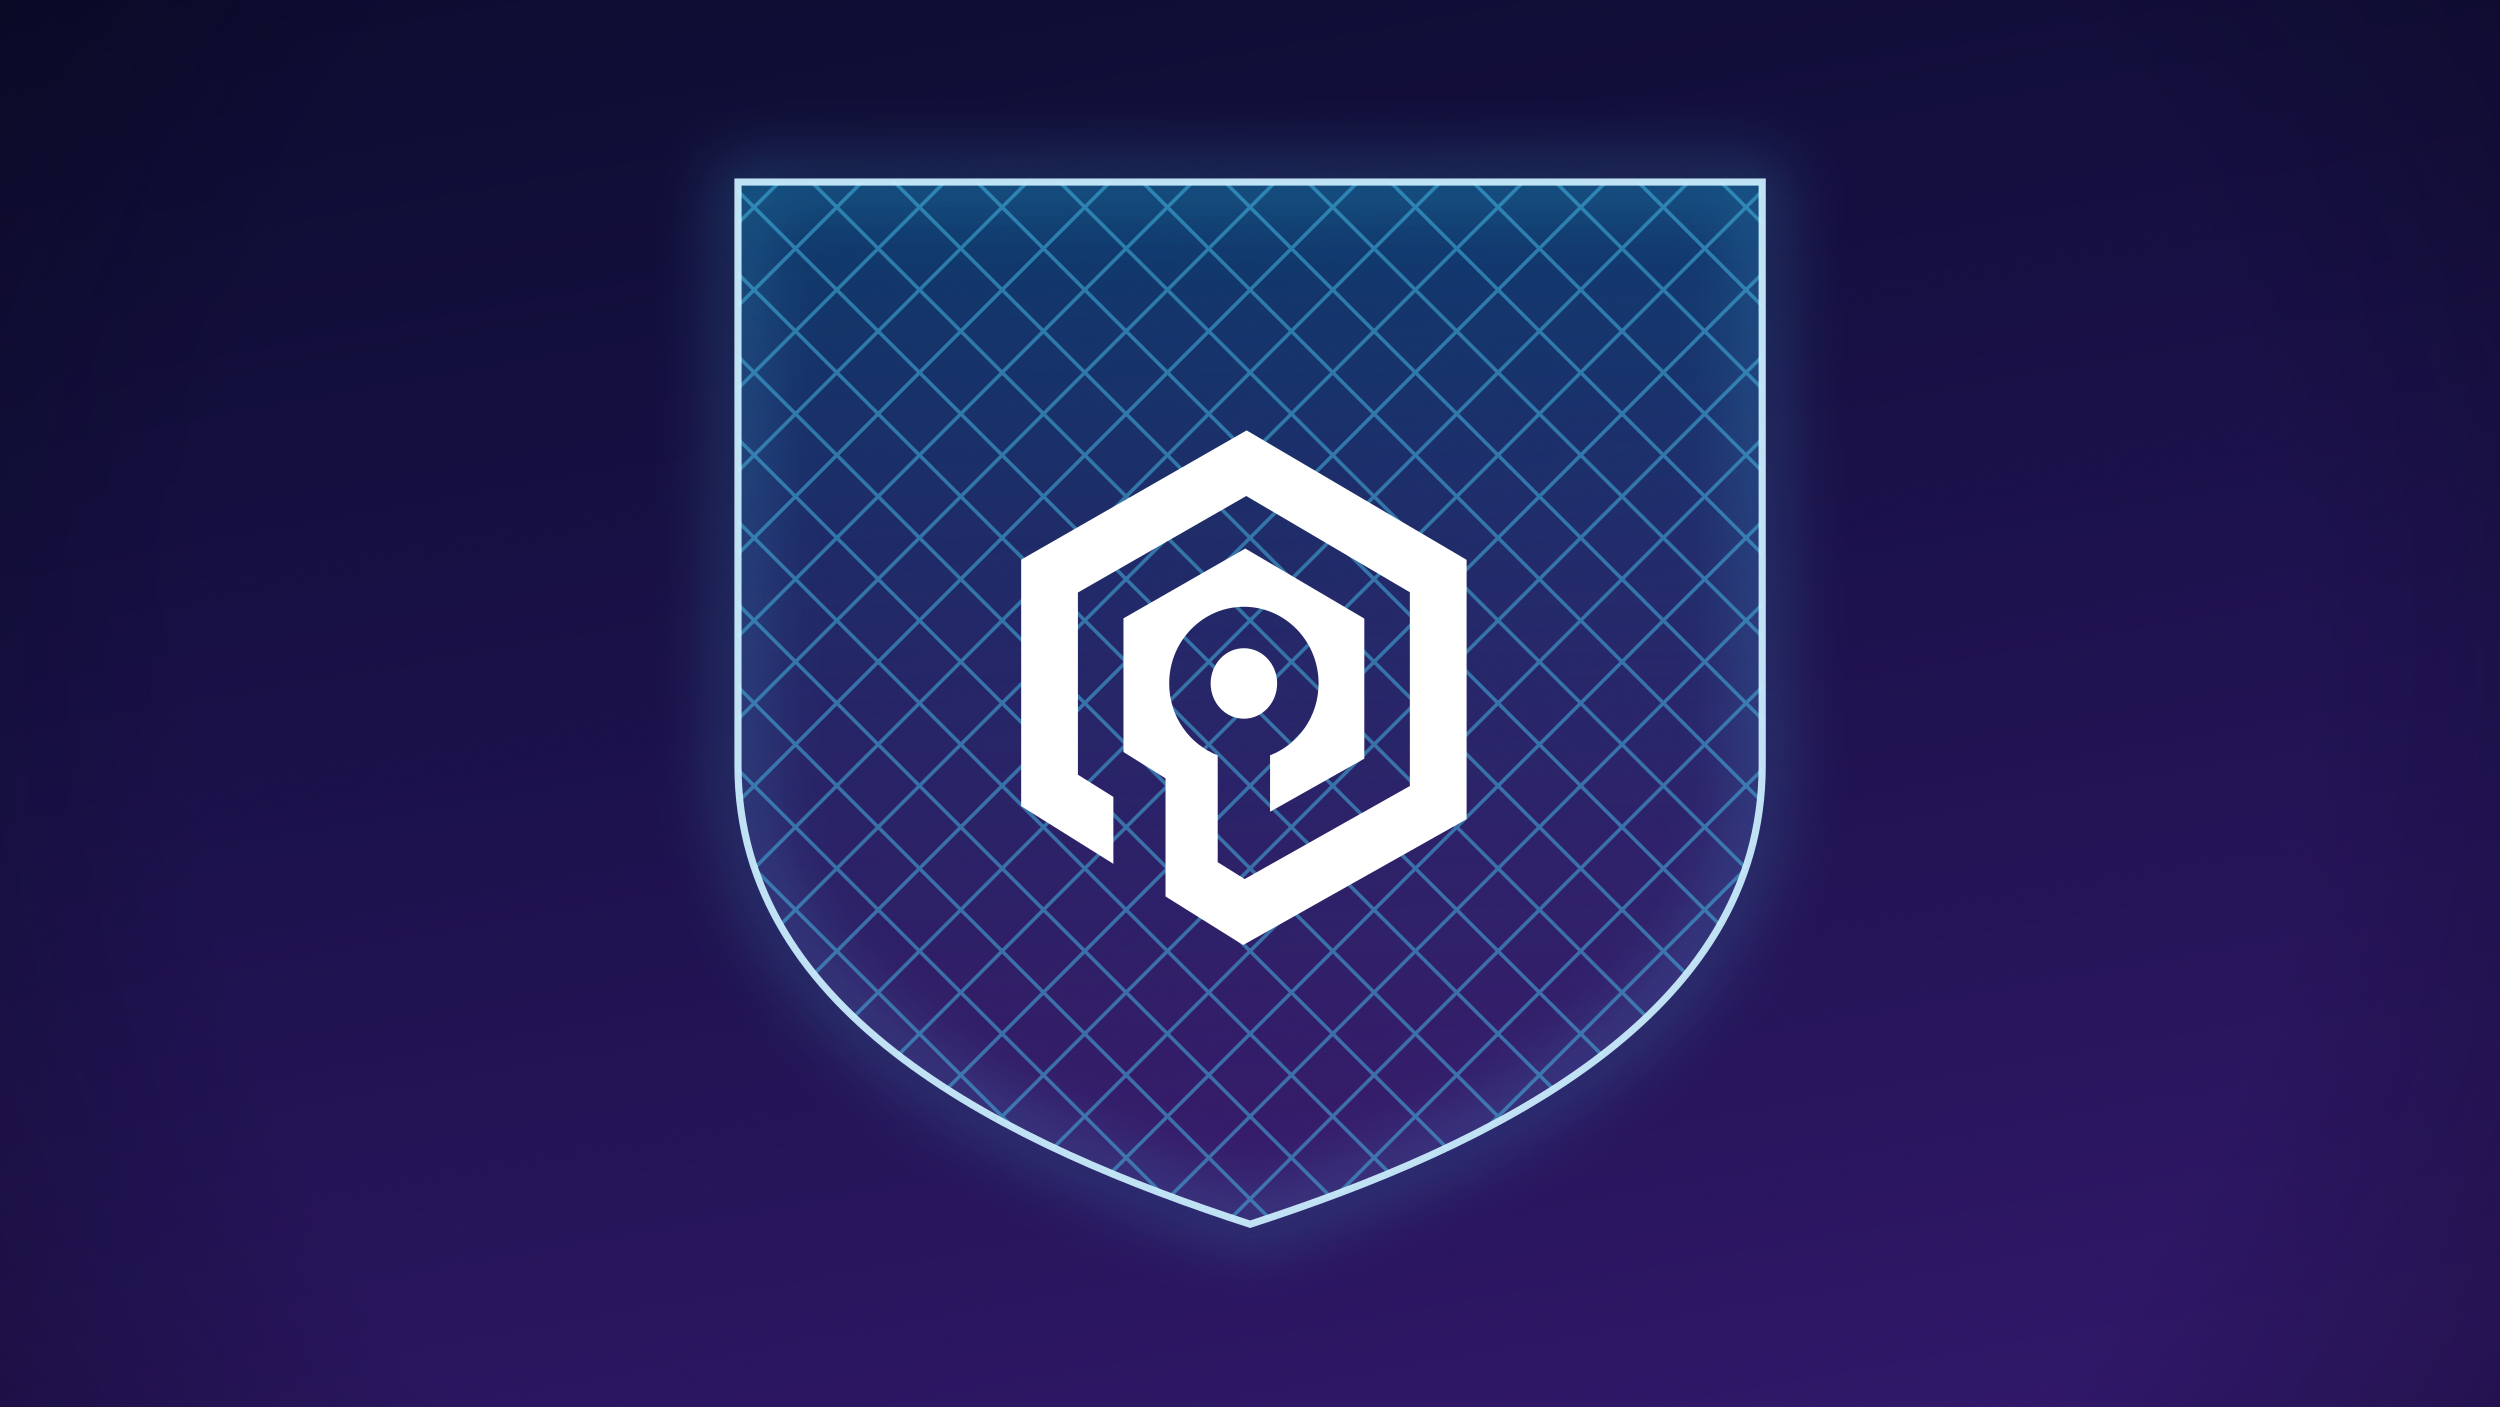
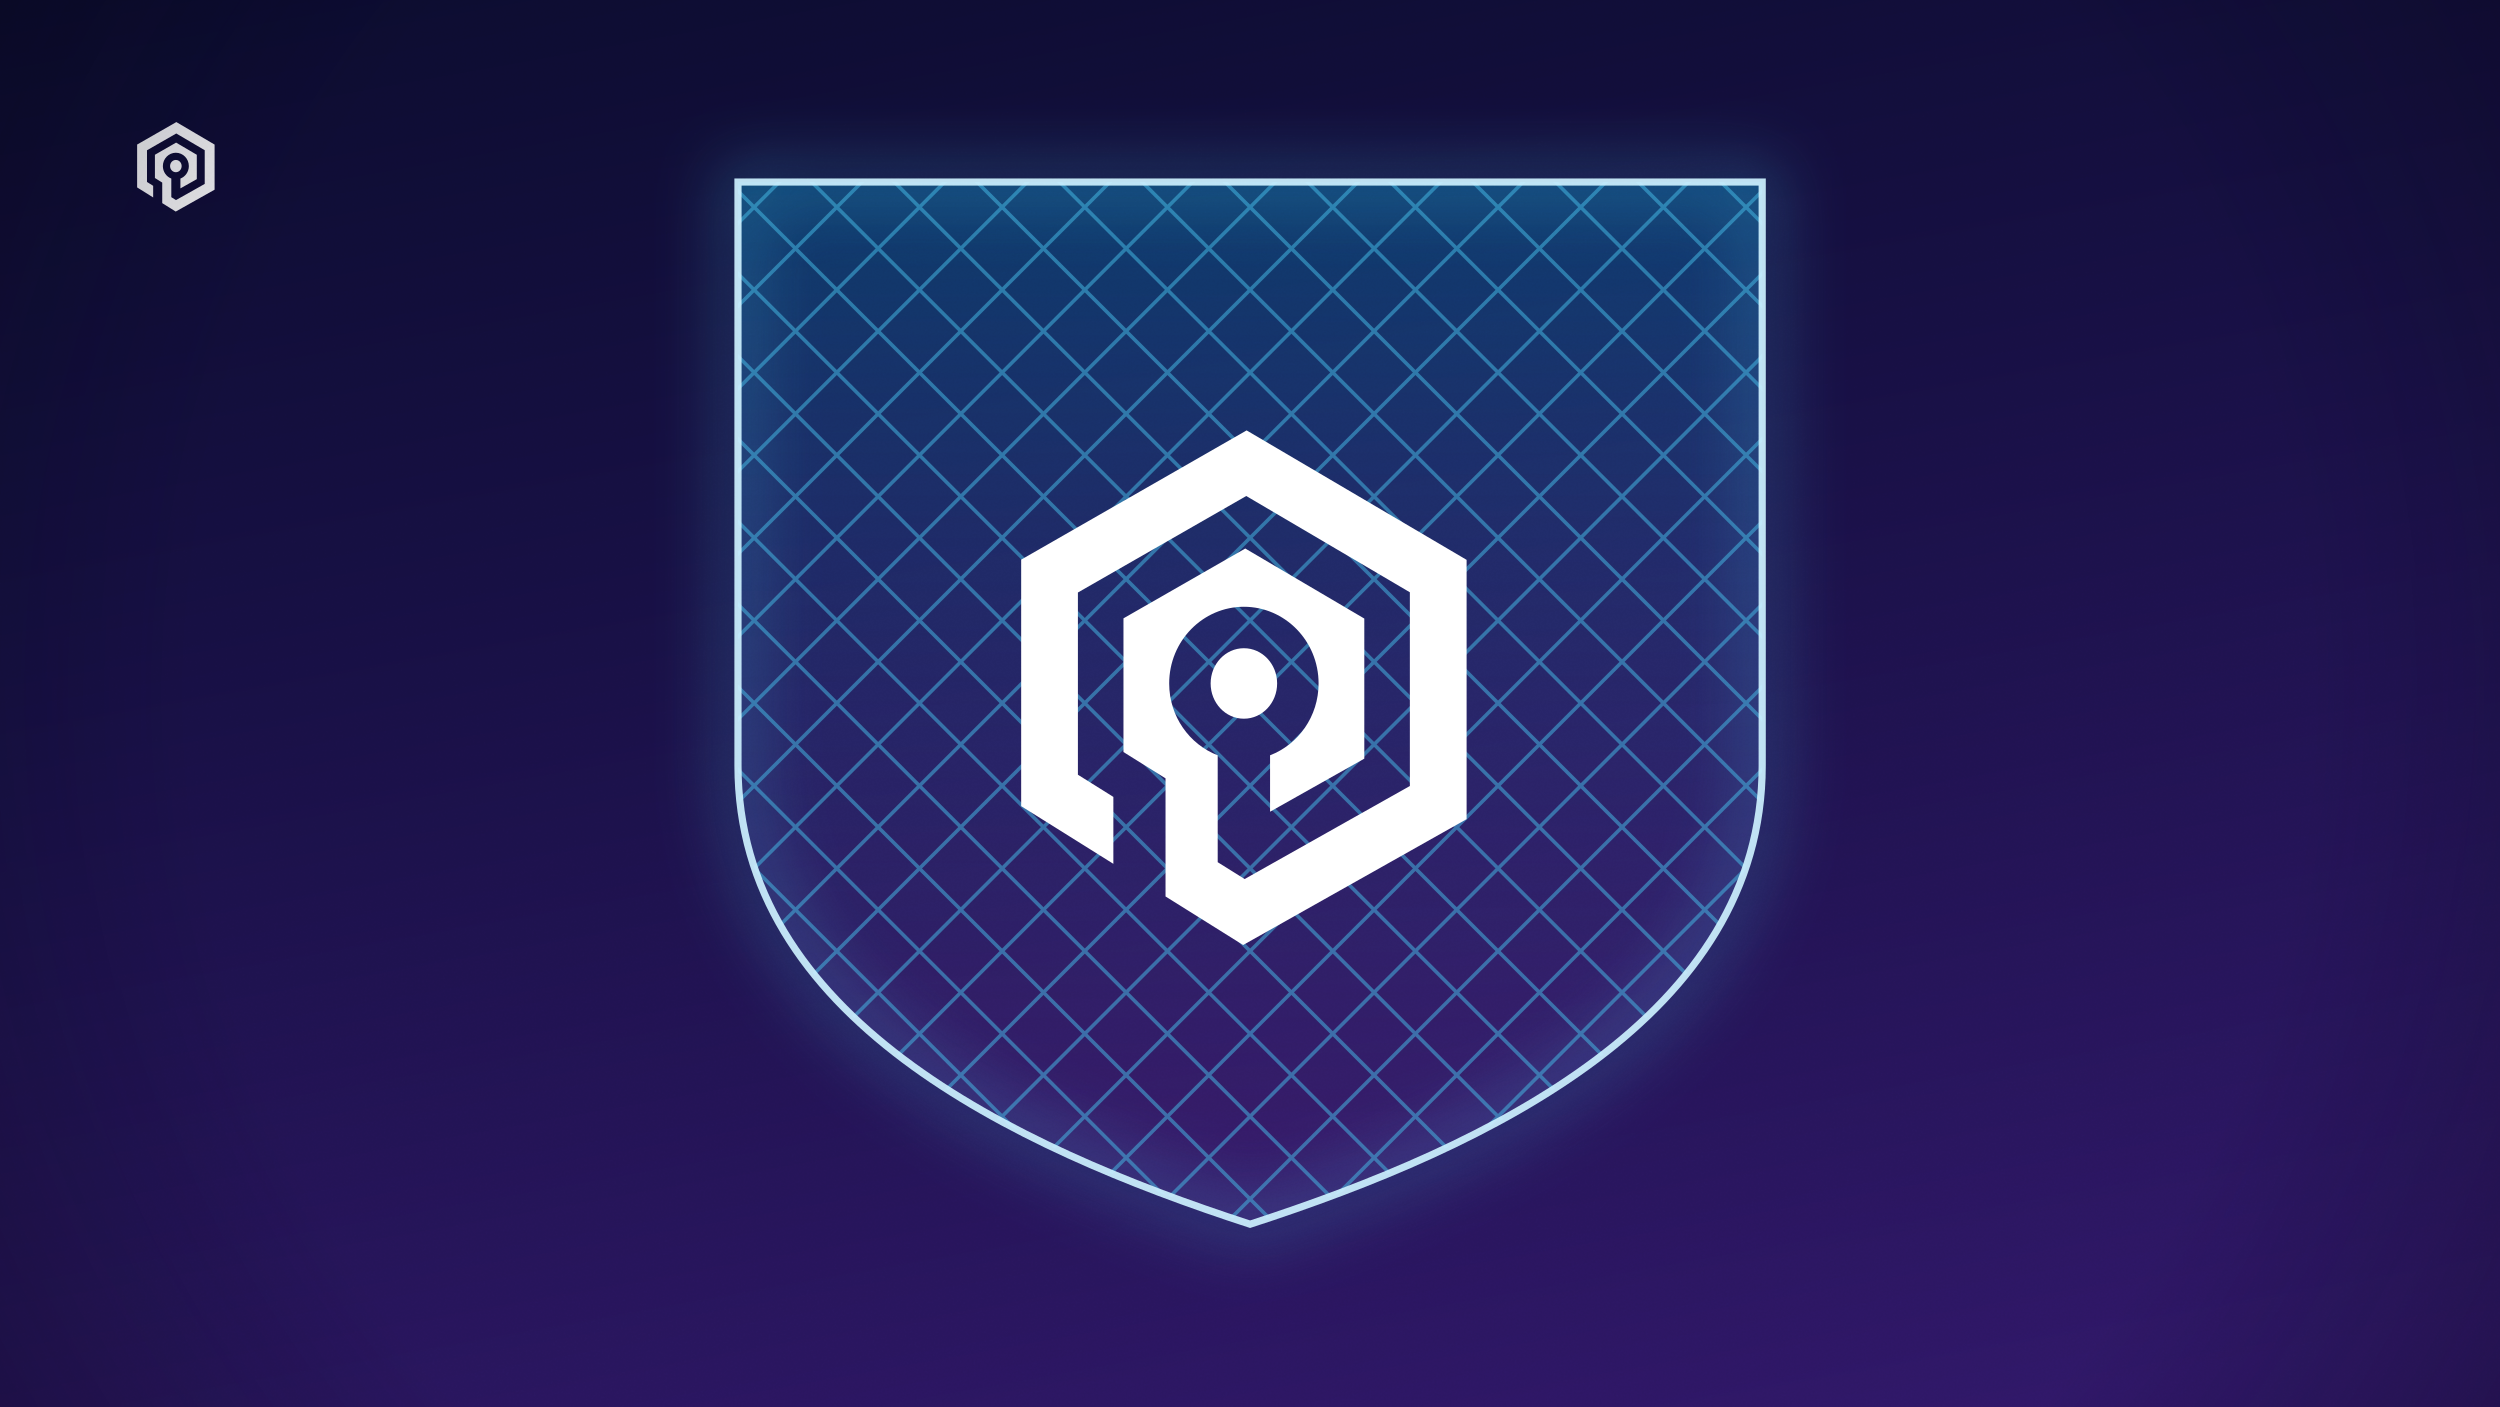
<svg xmlns="http://www.w3.org/2000/svg" width="1920" height="1080" viewBox="264.3 153.7 1391.3 782.6">
  <defs>
    <linearGradient id="sky" x1="0" y1="0" x2="0.32" y2="1">
      <stop offset="0" stop-color="#060A24" />
      <stop offset="0.48" stop-color="#171043" />
      <stop offset="1" stop-color="#301868" />
    </linearGradient>
    <radialGradient id="focus" gradientUnits="userSpaceOnUse" cx="960" cy="540" r="900">
      <stop offset="0" stop-color="#00A3E0" stop-opacity="0.42" />
      <stop offset="0.35" stop-color="#963CBD" stop-opacity="0.20" />
      <stop offset="1" stop-color="#963CBD" stop-opacity="0" />
    </radialGradient>
    <radialGradient id="vignette" gradientUnits="userSpaceOnUse" cx="960" cy="540" r="1180">
      <stop offset="0.5" stop-color="#03040F" stop-opacity="0" />
      <stop offset="1" stop-color="#03040F" stop-opacity="0.8" />
    </radialGradient>
    <radialGradient id="scrim">
      <stop offset="0" stop-color="#060A24" stop-opacity="0.72" />
      <stop offset="0.6" stop-color="#060A24" stop-opacity="0.45" />
      <stop offset="1" stop-color="#060A24" stop-opacity="0" />
    </radialGradient>
    <filter id="grain" x="0" y="0" width="100%" height="100%">
      <feTurbulence type="fractalNoise" baseFrequency="0.85" numOctaves="4" stitchTiles="stitch" />
      <feColorMatrix type="saturate" values="0" />
    </filter>
    <radialGradient id="h-cyan">
      <stop offset="0" stop-color="#46BDE9" stop-opacity="0.75" />
      <stop offset="0.4" stop-color="#46BDE9" stop-opacity="0.22" />
      <stop offset="1" stop-color="#46BDE9" stop-opacity="0" />
    </radialGradient>
    <radialGradient id="h-ice">
      <stop offset="0" stop-color="#CCF1FF" stop-opacity="0.75" />
      <stop offset="0.4" stop-color="#CCF1FF" stop-opacity="0.22" />
      <stop offset="1" stop-color="#CCF1FF" stop-opacity="0" />
    </radialGradient>
    <radialGradient id="h-mint">
      <stop offset="0" stop-color="#2CD5C4" stop-opacity="0.75" />
      <stop offset="0.4" stop-color="#2CD5C4" stop-opacity="0.22" />
      <stop offset="1" stop-color="#2CD5C4" stop-opacity="0" />
    </radialGradient>
    <radialGradient id="h-coral">
      <stop offset="0" stop-color="#F65275" stop-opacity="0.75" />
      <stop offset="0.4" stop-color="#F65275" stop-opacity="0.22" />
      <stop offset="1" stop-color="#F65275" stop-opacity="0" />
    </radialGradient>
    <radialGradient id="h-violet">
      <stop offset="0" stop-color="#963CBD" stop-opacity="0.75" />
      <stop offset="0.4" stop-color="#963CBD" stop-opacity="0.22" />
      <stop offset="1" stop-color="#963CBD" stop-opacity="0" />
    </radialGradient>
    <radialGradient id="h-gold">
      <stop offset="0" stop-color="#FFB81C" stop-opacity="0.75" />
      <stop offset="0.4" stop-color="#FFB81C" stop-opacity="0.22" />
      <stop offset="1" stop-color="#FFB81C" stop-opacity="0" />
    </radialGradient>
    <filter id="blur3" x="-70%" y="-70%" width="240%" height="240%">
      <feGaussianBlur stdDeviation="3" />
    </filter>
    <filter id="blur8" x="-70%" y="-70%" width="240%" height="240%">
      <feGaussianBlur stdDeviation="8" />
    </filter>
    <filter id="blur18" x="-70%" y="-70%" width="240%" height="240%">
      <feGaussianBlur stdDeviation="18" />
    </filter>
    <filter id="blur40" x="-70%" y="-70%" width="240%" height="240%">
      <feGaussianBlur stdDeviation="40" />
    </filter>
  </defs>
  <rect width="1920" height="1080" fill="url(#sky)" />
  <clipPath id="shieldClean">
    <path d="M 675 255 L 1245 255 L 1245 579.8 C 1245 719 1094 791.5 960 835 C 826.1 791.5 675 719 675 579.8 Z" />
  </clipPath>
  <linearGradient id="shieldCleanFill" x1="0" y1="0" x2="0" y2="1">
    <stop offset="0" stop-color="#00A3E0" stop-opacity="0.3" />
    <stop offset="1" stop-color="#963CBD" stop-opacity="0.12" />
  </linearGradient>
  <g clip-path="url(#shieldClean)">
    <path d="M 675 255 L 1245 255 L 1245 579.8 C 1245 719 1094 791.5 960 835 C 826.1 791.5 675 719 675 579.8 Z" fill="url(#shieldCleanFill)" />
    <g opacity="0.5">
      <line x1="-720" y1="245" x2="-120" y2="845" stroke="#46BDE9" stroke-width="2" />
      <line x1="-120" y1="245" x2="-720" y2="845" stroke="#46BDE9" stroke-width="2" />
      <line x1="-674" y1="245" x2="-74" y2="845" stroke="#46BDE9" stroke-width="2" />
      <line x1="-74" y1="245" x2="-674" y2="845" stroke="#46BDE9" stroke-width="2" />
      <line x1="-628" y1="245" x2="-28" y2="845" stroke="#46BDE9" stroke-width="2" />
      <line x1="-28" y1="245" x2="-628" y2="845" stroke="#46BDE9" stroke-width="2" />
      <line x1="-582" y1="245" x2="18" y2="845" stroke="#46BDE9" stroke-width="2" />
      <line x1="18" y1="245" x2="-582" y2="845" stroke="#46BDE9" stroke-width="2" />
      <line x1="-536" y1="245" x2="64" y2="845" stroke="#46BDE9" stroke-width="2" />
      <line x1="64" y1="245" x2="-536" y2="845" stroke="#46BDE9" stroke-width="2" />
      <line x1="-490" y1="245" x2="110" y2="845" stroke="#46BDE9" stroke-width="2" />
      <line x1="110" y1="245" x2="-490" y2="845" stroke="#46BDE9" stroke-width="2" />
      <line x1="-444" y1="245" x2="156" y2="845" stroke="#46BDE9" stroke-width="2" />
      <line x1="156" y1="245" x2="-444" y2="845" stroke="#46BDE9" stroke-width="2" />
      <line x1="-398" y1="245" x2="202" y2="845" stroke="#46BDE9" stroke-width="2" />
      <line x1="202" y1="245" x2="-398" y2="845" stroke="#46BDE9" stroke-width="2" />
      <line x1="-352" y1="245" x2="248" y2="845" stroke="#46BDE9" stroke-width="2" />
      <line x1="248" y1="245" x2="-352" y2="845" stroke="#46BDE9" stroke-width="2" />
      <line x1="-306" y1="245" x2="294" y2="845" stroke="#46BDE9" stroke-width="2" />
      <line x1="294" y1="245" x2="-306" y2="845" stroke="#46BDE9" stroke-width="2" />
      <line x1="-260" y1="245" x2="340" y2="845" stroke="#46BDE9" stroke-width="2" />
      <line x1="340" y1="245" x2="-260" y2="845" stroke="#46BDE9" stroke-width="2" />
      <line x1="-214" y1="245" x2="386" y2="845" stroke="#46BDE9" stroke-width="2" />
      <line x1="386" y1="245" x2="-214" y2="845" stroke="#46BDE9" stroke-width="2" />
      <line x1="-168" y1="245" x2="432" y2="845" stroke="#46BDE9" stroke-width="2" />
      <line x1="432" y1="245" x2="-168" y2="845" stroke="#46BDE9" stroke-width="2" />
      <line x1="-122" y1="245" x2="478" y2="845" stroke="#46BDE9" stroke-width="2" />
      <line x1="478" y1="245" x2="-122" y2="845" stroke="#46BDE9" stroke-width="2" />
      <line x1="-76" y1="245" x2="524" y2="845" stroke="#46BDE9" stroke-width="2" />
      <line x1="524" y1="245" x2="-76" y2="845" stroke="#46BDE9" stroke-width="2" />
      <line x1="-30" y1="245" x2="570" y2="845" stroke="#46BDE9" stroke-width="2" />
      <line x1="570" y1="245" x2="-30" y2="845" stroke="#46BDE9" stroke-width="2" />
      <line x1="16" y1="245" x2="616" y2="845" stroke="#46BDE9" stroke-width="2" />
      <line x1="616" y1="245" x2="16" y2="845" stroke="#46BDE9" stroke-width="2" />
      <line x1="62" y1="245" x2="662" y2="845" stroke="#46BDE9" stroke-width="2" />
      <line x1="662" y1="245" x2="62" y2="845" stroke="#46BDE9" stroke-width="2" />
      <line x1="108" y1="245" x2="708" y2="845" stroke="#46BDE9" stroke-width="2" />
      <line x1="708" y1="245" x2="108" y2="845" stroke="#46BDE9" stroke-width="2" />
      <line x1="154" y1="245" x2="754" y2="845" stroke="#46BDE9" stroke-width="2" />
      <line x1="754" y1="245" x2="154" y2="845" stroke="#46BDE9" stroke-width="2" />
      <line x1="200" y1="245" x2="800" y2="845" stroke="#46BDE9" stroke-width="2" />
      <line x1="800" y1="245" x2="200" y2="845" stroke="#46BDE9" stroke-width="2" />
      <line x1="246" y1="245" x2="846" y2="845" stroke="#46BDE9" stroke-width="2" />
      <line x1="846" y1="245" x2="246" y2="845" stroke="#46BDE9" stroke-width="2" />
      <line x1="292" y1="245" x2="892" y2="845" stroke="#46BDE9" stroke-width="2" />
      <line x1="892" y1="245" x2="292" y2="845" stroke="#46BDE9" stroke-width="2" />
      <line x1="338" y1="245" x2="938" y2="845" stroke="#46BDE9" stroke-width="2" />
      <line x1="938" y1="245" x2="338" y2="845" stroke="#46BDE9" stroke-width="2" />
      <line x1="384" y1="245" x2="984" y2="845" stroke="#46BDE9" stroke-width="2" />
      <line x1="984" y1="245" x2="384" y2="845" stroke="#46BDE9" stroke-width="2" />
      <line x1="430" y1="245" x2="1030" y2="845" stroke="#46BDE9" stroke-width="2" />
      <line x1="1030" y1="245" x2="430" y2="845" stroke="#46BDE9" stroke-width="2" />
      <line x1="476" y1="245" x2="1076" y2="845" stroke="#46BDE9" stroke-width="2" />
      <line x1="1076" y1="245" x2="476" y2="845" stroke="#46BDE9" stroke-width="2" />
      <line x1="522" y1="245" x2="1122" y2="845" stroke="#46BDE9" stroke-width="2" />
      <line x1="1122" y1="245" x2="522" y2="845" stroke="#46BDE9" stroke-width="2" />
      <line x1="568" y1="245" x2="1168" y2="845" stroke="#46BDE9" stroke-width="2" />
      <line x1="1168" y1="245" x2="568" y2="845" stroke="#46BDE9" stroke-width="2" />
      <line x1="614" y1="245" x2="1214" y2="845" stroke="#46BDE9" stroke-width="2" />
      <line x1="1214" y1="245" x2="614" y2="845" stroke="#46BDE9" stroke-width="2" />
      <line x1="660" y1="245" x2="1260" y2="845" stroke="#46BDE9" stroke-width="2" />
      <line x1="1260" y1="245" x2="660" y2="845" stroke="#46BDE9" stroke-width="2" />
      <line x1="706" y1="245" x2="1306" y2="845" stroke="#46BDE9" stroke-width="2" />
      <line x1="1306" y1="245" x2="706" y2="845" stroke="#46BDE9" stroke-width="2" />
      <line x1="752" y1="245" x2="1352" y2="845" stroke="#46BDE9" stroke-width="2" />
      <line x1="1352" y1="245" x2="752" y2="845" stroke="#46BDE9" stroke-width="2" />
      <line x1="798" y1="245" x2="1398" y2="845" stroke="#46BDE9" stroke-width="2" />
      <line x1="1398" y1="245" x2="798" y2="845" stroke="#46BDE9" stroke-width="2" />
      <line x1="844" y1="245" x2="1444" y2="845" stroke="#46BDE9" stroke-width="2" />
      <line x1="1444" y1="245" x2="844" y2="845" stroke="#46BDE9" stroke-width="2" />
      <line x1="890" y1="245" x2="1490" y2="845" stroke="#46BDE9" stroke-width="2" />
      <line x1="1490" y1="245" x2="890" y2="845" stroke="#46BDE9" stroke-width="2" />
      <line x1="936" y1="245" x2="1536" y2="845" stroke="#46BDE9" stroke-width="2" />
      <line x1="1536" y1="245" x2="936" y2="845" stroke="#46BDE9" stroke-width="2" />
      <line x1="982" y1="245" x2="1582" y2="845" stroke="#46BDE9" stroke-width="2" />
      <line x1="1582" y1="245" x2="982" y2="845" stroke="#46BDE9" stroke-width="2" />
      <line x1="1028" y1="245" x2="1628" y2="845" stroke="#46BDE9" stroke-width="2" />
      <line x1="1628" y1="245" x2="1028" y2="845" stroke="#46BDE9" stroke-width="2" />
      <line x1="1074" y1="245" x2="1674" y2="845" stroke="#46BDE9" stroke-width="2" />
      <line x1="1674" y1="245" x2="1074" y2="845" stroke="#46BDE9" stroke-width="2" />
      <line x1="1120" y1="245" x2="1720" y2="845" stroke="#46BDE9" stroke-width="2" />
      <line x1="1720" y1="245" x2="1120" y2="845" stroke="#46BDE9" stroke-width="2" />
      <line x1="1166" y1="245" x2="1766" y2="845" stroke="#46BDE9" stroke-width="2" />
      <line x1="1766" y1="245" x2="1166" y2="845" stroke="#46BDE9" stroke-width="2" />
      <line x1="1212" y1="245" x2="1812" y2="845" stroke="#46BDE9" stroke-width="2" />
      <line x1="1812" y1="245" x2="1212" y2="845" stroke="#46BDE9" stroke-width="2" />
      <line x1="1258" y1="245" x2="1858" y2="845" stroke="#46BDE9" stroke-width="2" />
      <line x1="1858" y1="245" x2="1258" y2="845" stroke="#46BDE9" stroke-width="2" />
      <line x1="1304" y1="245" x2="1904" y2="845" stroke="#46BDE9" stroke-width="2" />
      <line x1="1904" y1="245" x2="1304" y2="845" stroke="#46BDE9" stroke-width="2" />
      <line x1="1350" y1="245" x2="1950" y2="845" stroke="#46BDE9" stroke-width="2" />
      <line x1="1950" y1="245" x2="1350" y2="845" stroke="#46BDE9" stroke-width="2" />
      <line x1="1396" y1="245" x2="1996" y2="845" stroke="#46BDE9" stroke-width="2" />
      <line x1="1996" y1="245" x2="1396" y2="845" stroke="#46BDE9" stroke-width="2" />
      <line x1="1442" y1="245" x2="2042" y2="845" stroke="#46BDE9" stroke-width="2" />
      <line x1="2042" y1="245" x2="1442" y2="845" stroke="#46BDE9" stroke-width="2" />
      <line x1="1488" y1="245" x2="2088" y2="845" stroke="#46BDE9" stroke-width="2" />
      <line x1="2088" y1="245" x2="1488" y2="845" stroke="#46BDE9" stroke-width="2" />
      <line x1="1534" y1="245" x2="2134" y2="845" stroke="#46BDE9" stroke-width="2" />
      <line x1="2134" y1="245" x2="1534" y2="845" stroke="#46BDE9" stroke-width="2" />
      <line x1="1580" y1="245" x2="2180" y2="845" stroke="#46BDE9" stroke-width="2" />
      <line x1="2180" y1="245" x2="1580" y2="845" stroke="#46BDE9" stroke-width="2" />
      <line x1="1626" y1="245" x2="2226" y2="845" stroke="#46BDE9" stroke-width="2" />
      <line x1="2226" y1="245" x2="1626" y2="845" stroke="#46BDE9" stroke-width="2" />
      <line x1="1672" y1="245" x2="2272" y2="845" stroke="#46BDE9" stroke-width="2" />
      <line x1="2272" y1="245" x2="1672" y2="845" stroke="#46BDE9" stroke-width="2" />
      <line x1="1718" y1="245" x2="2318" y2="845" stroke="#46BDE9" stroke-width="2" />
      <line x1="2318" y1="245" x2="1718" y2="845" stroke="#46BDE9" stroke-width="2" />
      <line x1="1764" y1="245" x2="2364" y2="845" stroke="#46BDE9" stroke-width="2" />
      <line x1="2364" y1="245" x2="1764" y2="845" stroke="#46BDE9" stroke-width="2" />
      <line x1="1810" y1="245" x2="2410" y2="845" stroke="#46BDE9" stroke-width="2" />
      <line x1="2410" y1="245" x2="1810" y2="845" stroke="#46BDE9" stroke-width="2" />
      <line x1="1856" y1="245" x2="2456" y2="845" stroke="#46BDE9" stroke-width="2" />
      <line x1="2456" y1="245" x2="1856" y2="845" stroke="#46BDE9" stroke-width="2" />
      <line x1="1902" y1="245" x2="2502" y2="845" stroke="#46BDE9" stroke-width="2" />
      <line x1="2502" y1="245" x2="1902" y2="845" stroke="#46BDE9" stroke-width="2" />
      <line x1="1948" y1="245" x2="2548" y2="845" stroke="#46BDE9" stroke-width="2" />
      <line x1="2548" y1="245" x2="1948" y2="845" stroke="#46BDE9" stroke-width="2" />
      <line x1="1994" y1="245" x2="2594" y2="845" stroke="#46BDE9" stroke-width="2" />
      <line x1="2594" y1="245" x2="1994" y2="845" stroke="#46BDE9" stroke-width="2" />
      <line x1="2040" y1="245" x2="2640" y2="845" stroke="#46BDE9" stroke-width="2" />
      <line x1="2640" y1="245" x2="2040" y2="845" stroke="#46BDE9" stroke-width="2" />
    </g>
  </g>
  <path d="M 675 255 L 1245 255 L 1245 579.8 C 1245 719 1094 791.5 960 835 C 826.1 791.5 675 719 675 579.8 Z" fill="none" stroke="#46BDE9" stroke-width="16" opacity="0.35" filter="url(#blur18)" />
  <path d="M 675 255 L 1245 255 L 1245 579.8 C 1245 719 1094 791.5 960 835 C 826.1 791.5 675 719 675 579.8 Z" fill="none" stroke="#CCF1FF" stroke-width="4" opacity="0.92" />
  <g>
    <g transform="translate(828.5 385) scale(4.1096)">
      <path d="M 13.482 60.695 L 0.998 52.884 L 0.998 19.503 L 31.528 2.001 L 61.318 19.532 L 61.318 54.645 L 31.055 71.689 L 20.548 65.116 L 20.548 51.041 L 20.548 49.12 L 14.852 45.556 L 14.852 27.453 L 31.346 17.997 L 47.464 27.482 L 47.464 46.451 L 34.703 53.638 L 34.703 45.999 C 38.529 44.526 41.274 40.739 41.274 36.27 C 41.274 30.511 36.713 25.884 31.158 25.884 C 25.603 25.884 21.042 30.511 21.042 36.27 C 21.042 40.739 23.787 44.526 27.612 45.999 L 27.612 60.474 L 31.261 62.756 L 53.635 50.155 L 53.635 23.925 L 31.477 10.885 L 8.681 23.954 L 8.681 48.629 L 13.482 51.633 L 13.482 60.695 Z M 31.158 31.498 C 33.672 31.498 35.66 33.664 35.66 36.27 C 35.66 38.877 33.672 41.043 31.158 41.043 C 28.644 41.043 26.656 38.877 26.656 36.27 C 26.656 33.664 28.644 31.498 31.158 31.498 Z" fill="#FFFFFF" fill-rule="evenodd" />
    </g>
  </g>
+   <g opacity="0.92">
+     <g transform="translate(339.9 220.2) scale(0.7147)">
+       <path d="M 13.482 60.695 L 0.998 52.884 L 0.998 19.503 L 31.528 2.001 L 61.318 19.532 L 61.318 54.645 L 31.055 71.689 L 20.548 65.116 L 20.548 51.041 L 20.548 49.12 L 14.852 45.556 L 14.852 27.453 L 31.346 17.997 L 47.464 27.482 L 47.464 46.451 L 34.703 53.638 L 34.703 45.999 C 38.529 44.526 41.274 40.739 41.274 36.27 C 41.274 30.511 36.713 25.884 31.158 25.884 C 25.603 25.884 21.042 30.511 21.042 36.27 C 21.042 40.739 23.787 44.526 27.612 45.999 L 27.612 60.474 L 31.261 62.756 L 53.635 50.155 L 53.635 23.925 L 31.477 10.885 L 8.681 23.954 L 8.681 48.629 L 13.482 51.633 L 13.482 60.695 Z M 31.158 31.498 C 33.672 31.498 35.66 33.664 35.66 36.27 C 35.66 38.877 33.672 41.043 31.158 41.043 C 28.644 41.043 26.656 38.877 26.656 36.27 C 26.656 33.664 28.644 31.498 31.158 31.498 Z" fill="#FFFFFF" fill-rule="evenodd" />
+     </g>
+   </g>
  <rect width="1920" height="1080" fill="url(#vignette)" />
  <rect width="1920" height="1080" filter="url(#grain)" opacity="0.055" style="mix-blend-mode:overlay" />
</svg>
